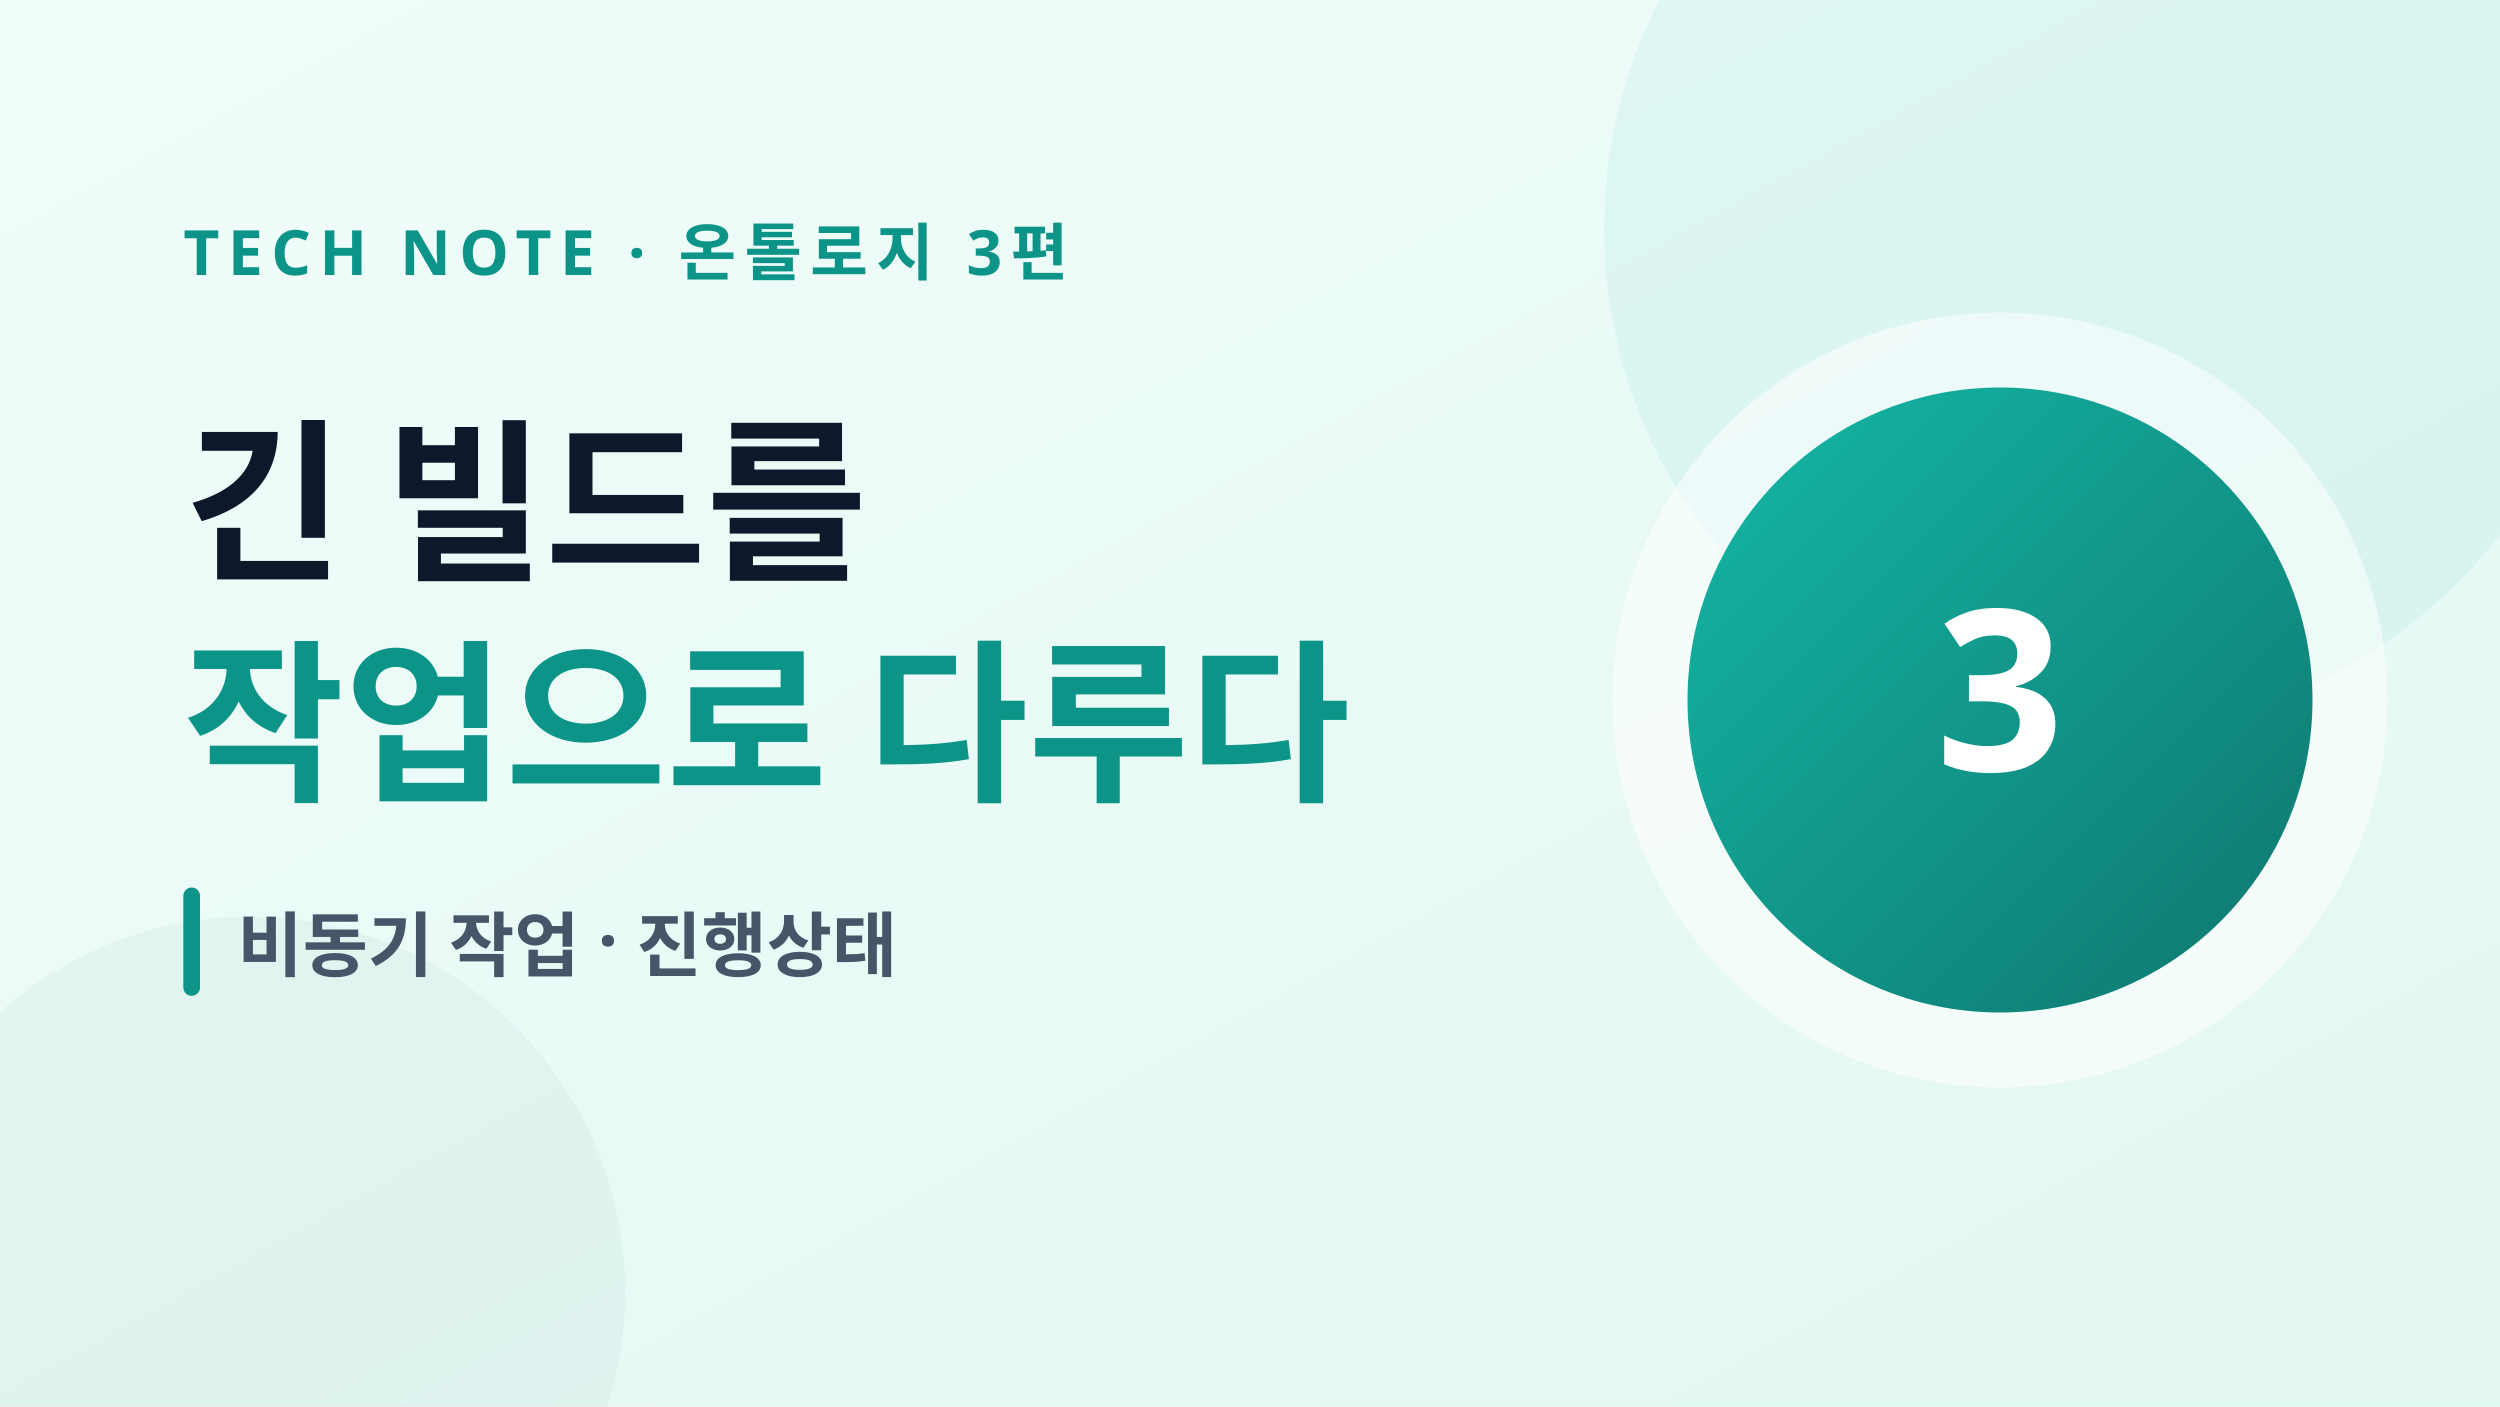
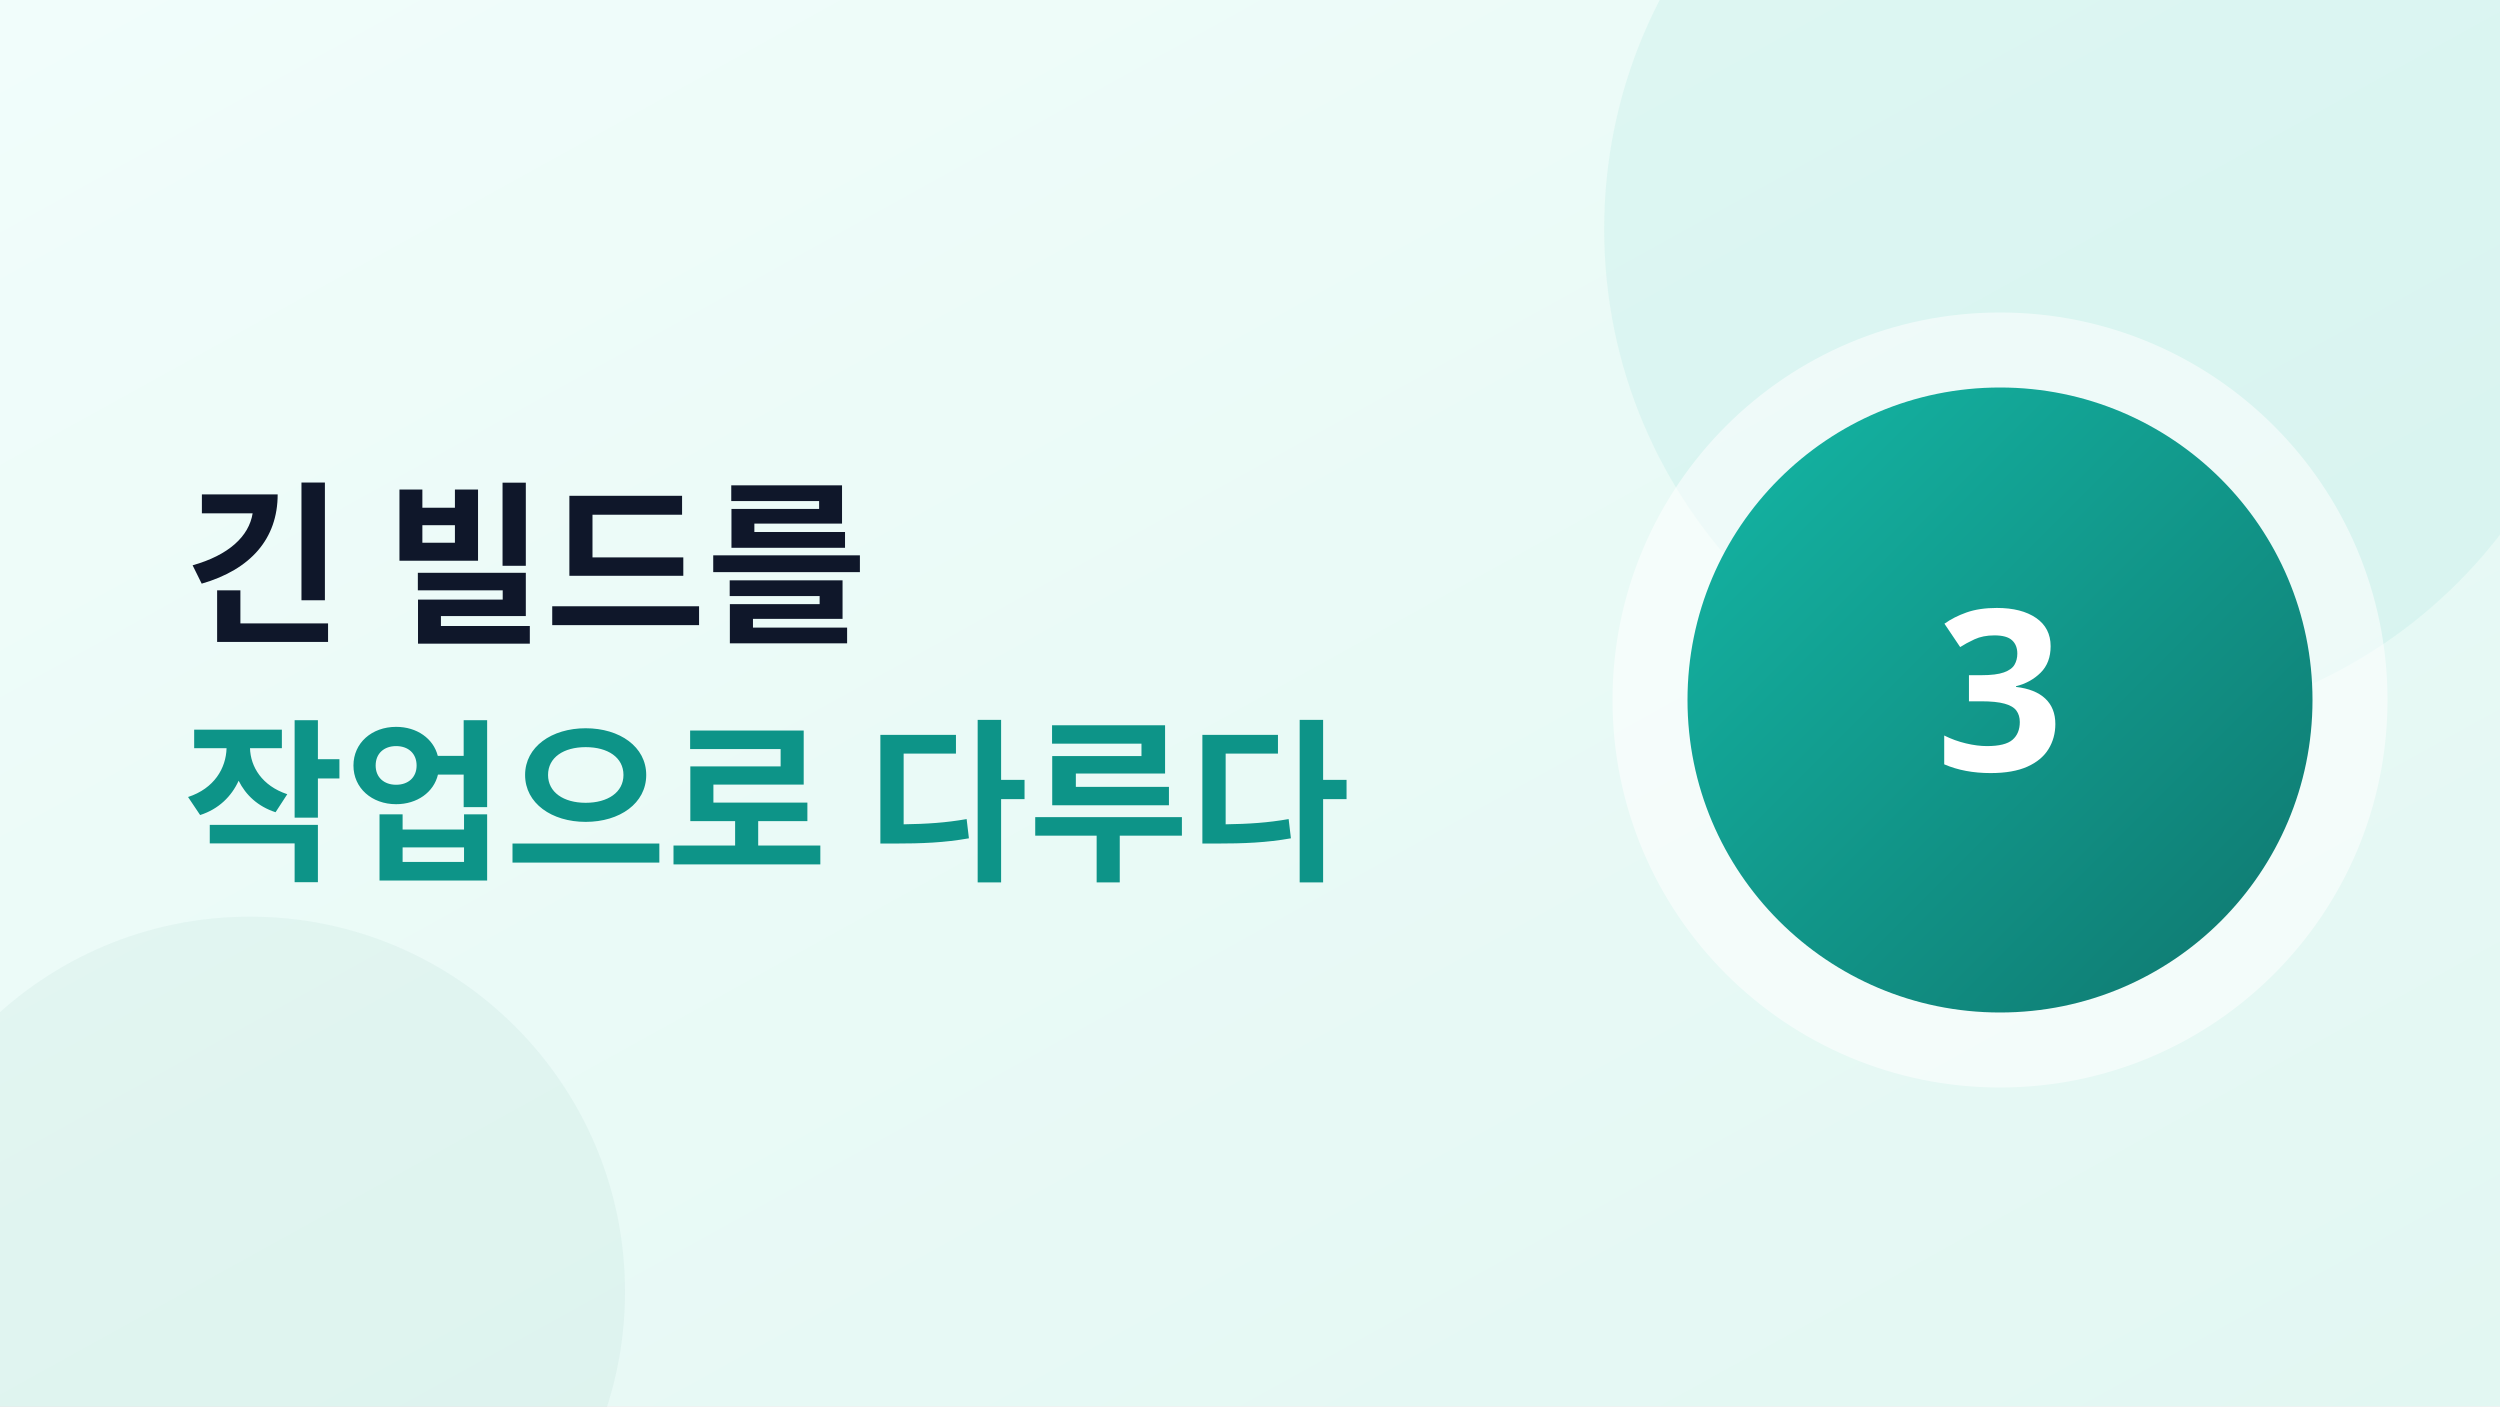
<svg xmlns="http://www.w3.org/2000/svg" viewBox="0 0 1200 675" role="img" aria-label="TECH NOTE · 온톨로지 3편 — 긴 빌드를 작업으로 다루다">
  <defs>
    <linearGradient id="bg" x1="0" y1="0" x2="1" y2="1">
      <stop offset="0" stop-color="#f1fdfb" />
      <stop offset="1" stop-color="#e2f7f2" />
    </linearGradient>
    <linearGradient id="badge" x1="0" y1="0" x2="1" y2="1">
      <stop offset="0" stop-color="#14b8a6" />
      <stop offset="1" stop-color="#0f766e" />
    </linearGradient>
  </defs>
  <rect width="1200" height="675" fill="url(#bg)" />
  <circle cx="1010" cy="110" r="240" fill="#14b8a6" opacity="0.07" />
  <circle cx="120" cy="620" r="180" fill="#0f766e" opacity="0.05" />
-   <text x="88" y="132" font-family="Pretendard,'Pretendard Variable','Malgun Gothic','Apple SD Gothic Neo','Noto Sans KR',sans-serif" font-size="30" font-weight="700" letter-spacing="4" fill="#0d9488">TECH NOTE · 온톨로지 3편</text>
-   <text x="88" y="272" font-family="Pretendard,'Pretendard Variable','Malgun Gothic','Apple SD Gothic Neo','Noto Sans KR',sans-serif" font-size="84" font-weight="800" fill="#0f172a">긴 빌드를</text>
-   <text x="88" y="378" font-family="Pretendard,'Pretendard Variable','Malgun Gothic','Apple SD Gothic Neo','Noto Sans KR',sans-serif" font-size="84" font-weight="800" fill="#0d9488">작업으로 다루다</text>
-   <rect x="88" y="426" width="8" height="52" rx="4" fill="#0d9488" />
-   <text x="114" y="466" font-family="Pretendard,'Pretendard Variable','Malgun Gothic','Apple SD Gothic Neo','Noto Sans KR',sans-serif" font-size="34" font-weight="600" fill="#475569">비동기 작업 · 진행상태</text>
+   <text x="88" y="302" font-family="Pretendard,'Pretendard Variable','Malgun Gothic','Apple SD Gothic Neo','Noto Sans KR',sans-serif" font-size="84" font-weight="800" fill="#0f172a">긴 빌드를</text>
+   <text x="88" y="416" font-family="Pretendard,'Pretendard Variable','Malgun Gothic','Apple SD Gothic Neo','Noto Sans KR',sans-serif" font-size="84" font-weight="800" fill="#0d9488">작업으로 다루다</text>
  <circle cx="960" cy="336" r="186" fill="#ffffff" opacity="0.55" />
  <circle cx="960" cy="336" r="150" fill="url(#badge)" />
  <text x="960" y="370" text-anchor="middle" font-family="Pretendard,'Pretendard Variable','Malgun Gothic','Apple SD Gothic Neo','Noto Sans KR',sans-serif" font-size="108" font-weight="800" fill="#ffffff">3</text>
</svg>
